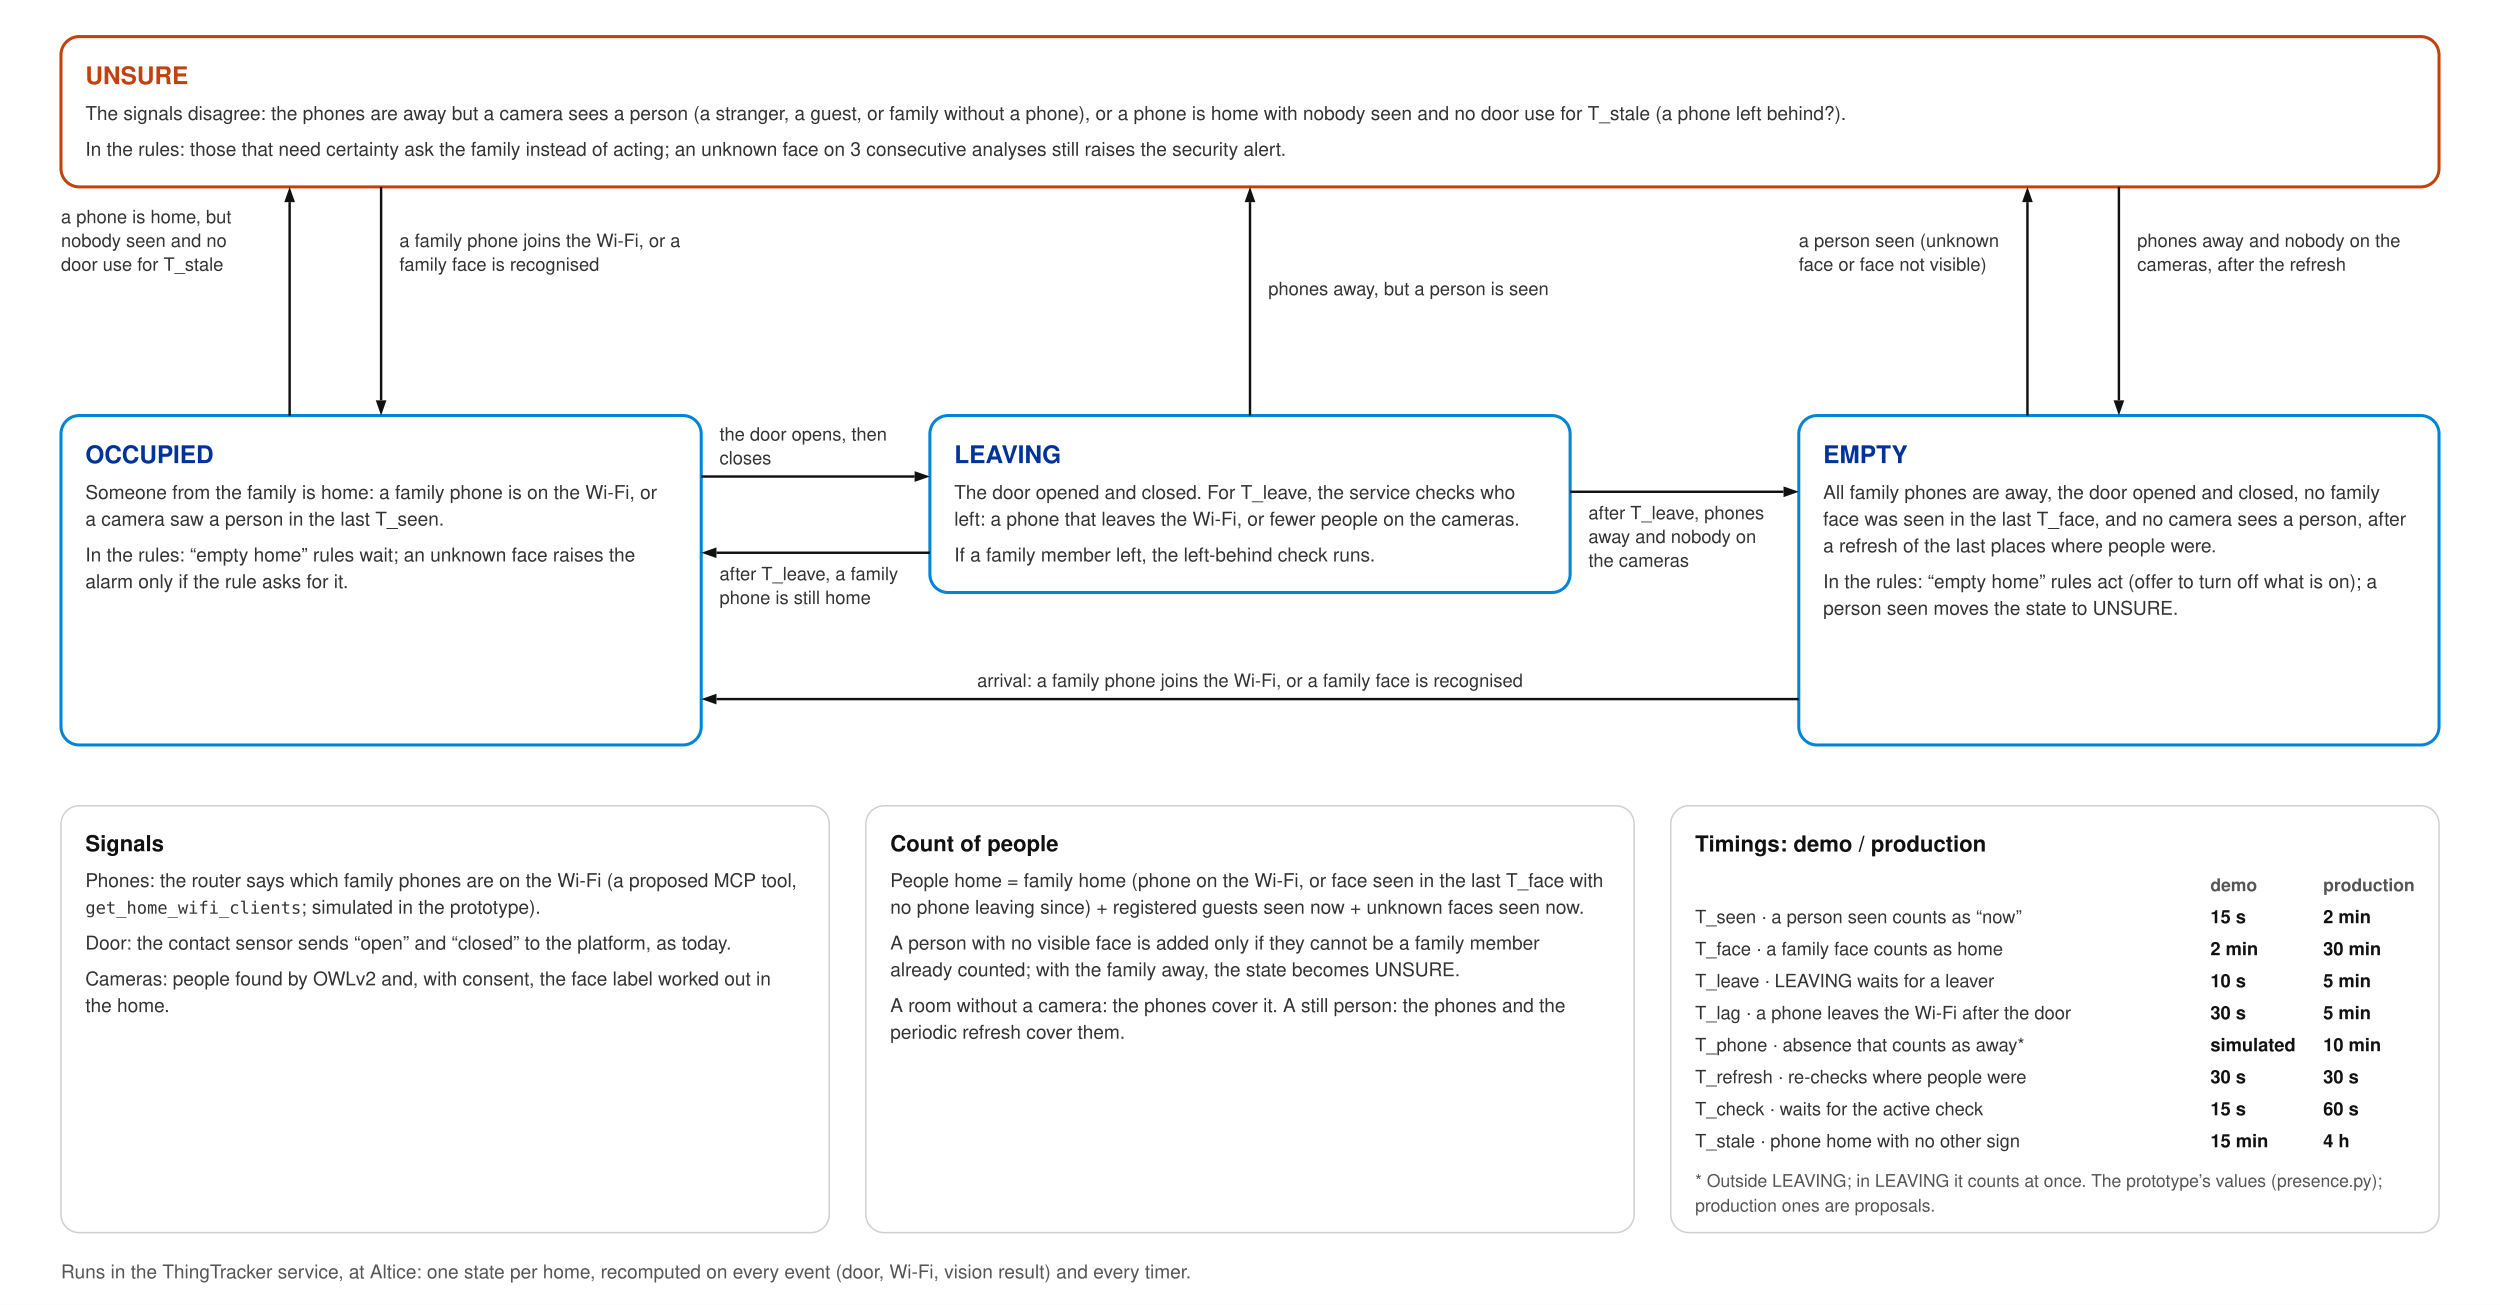
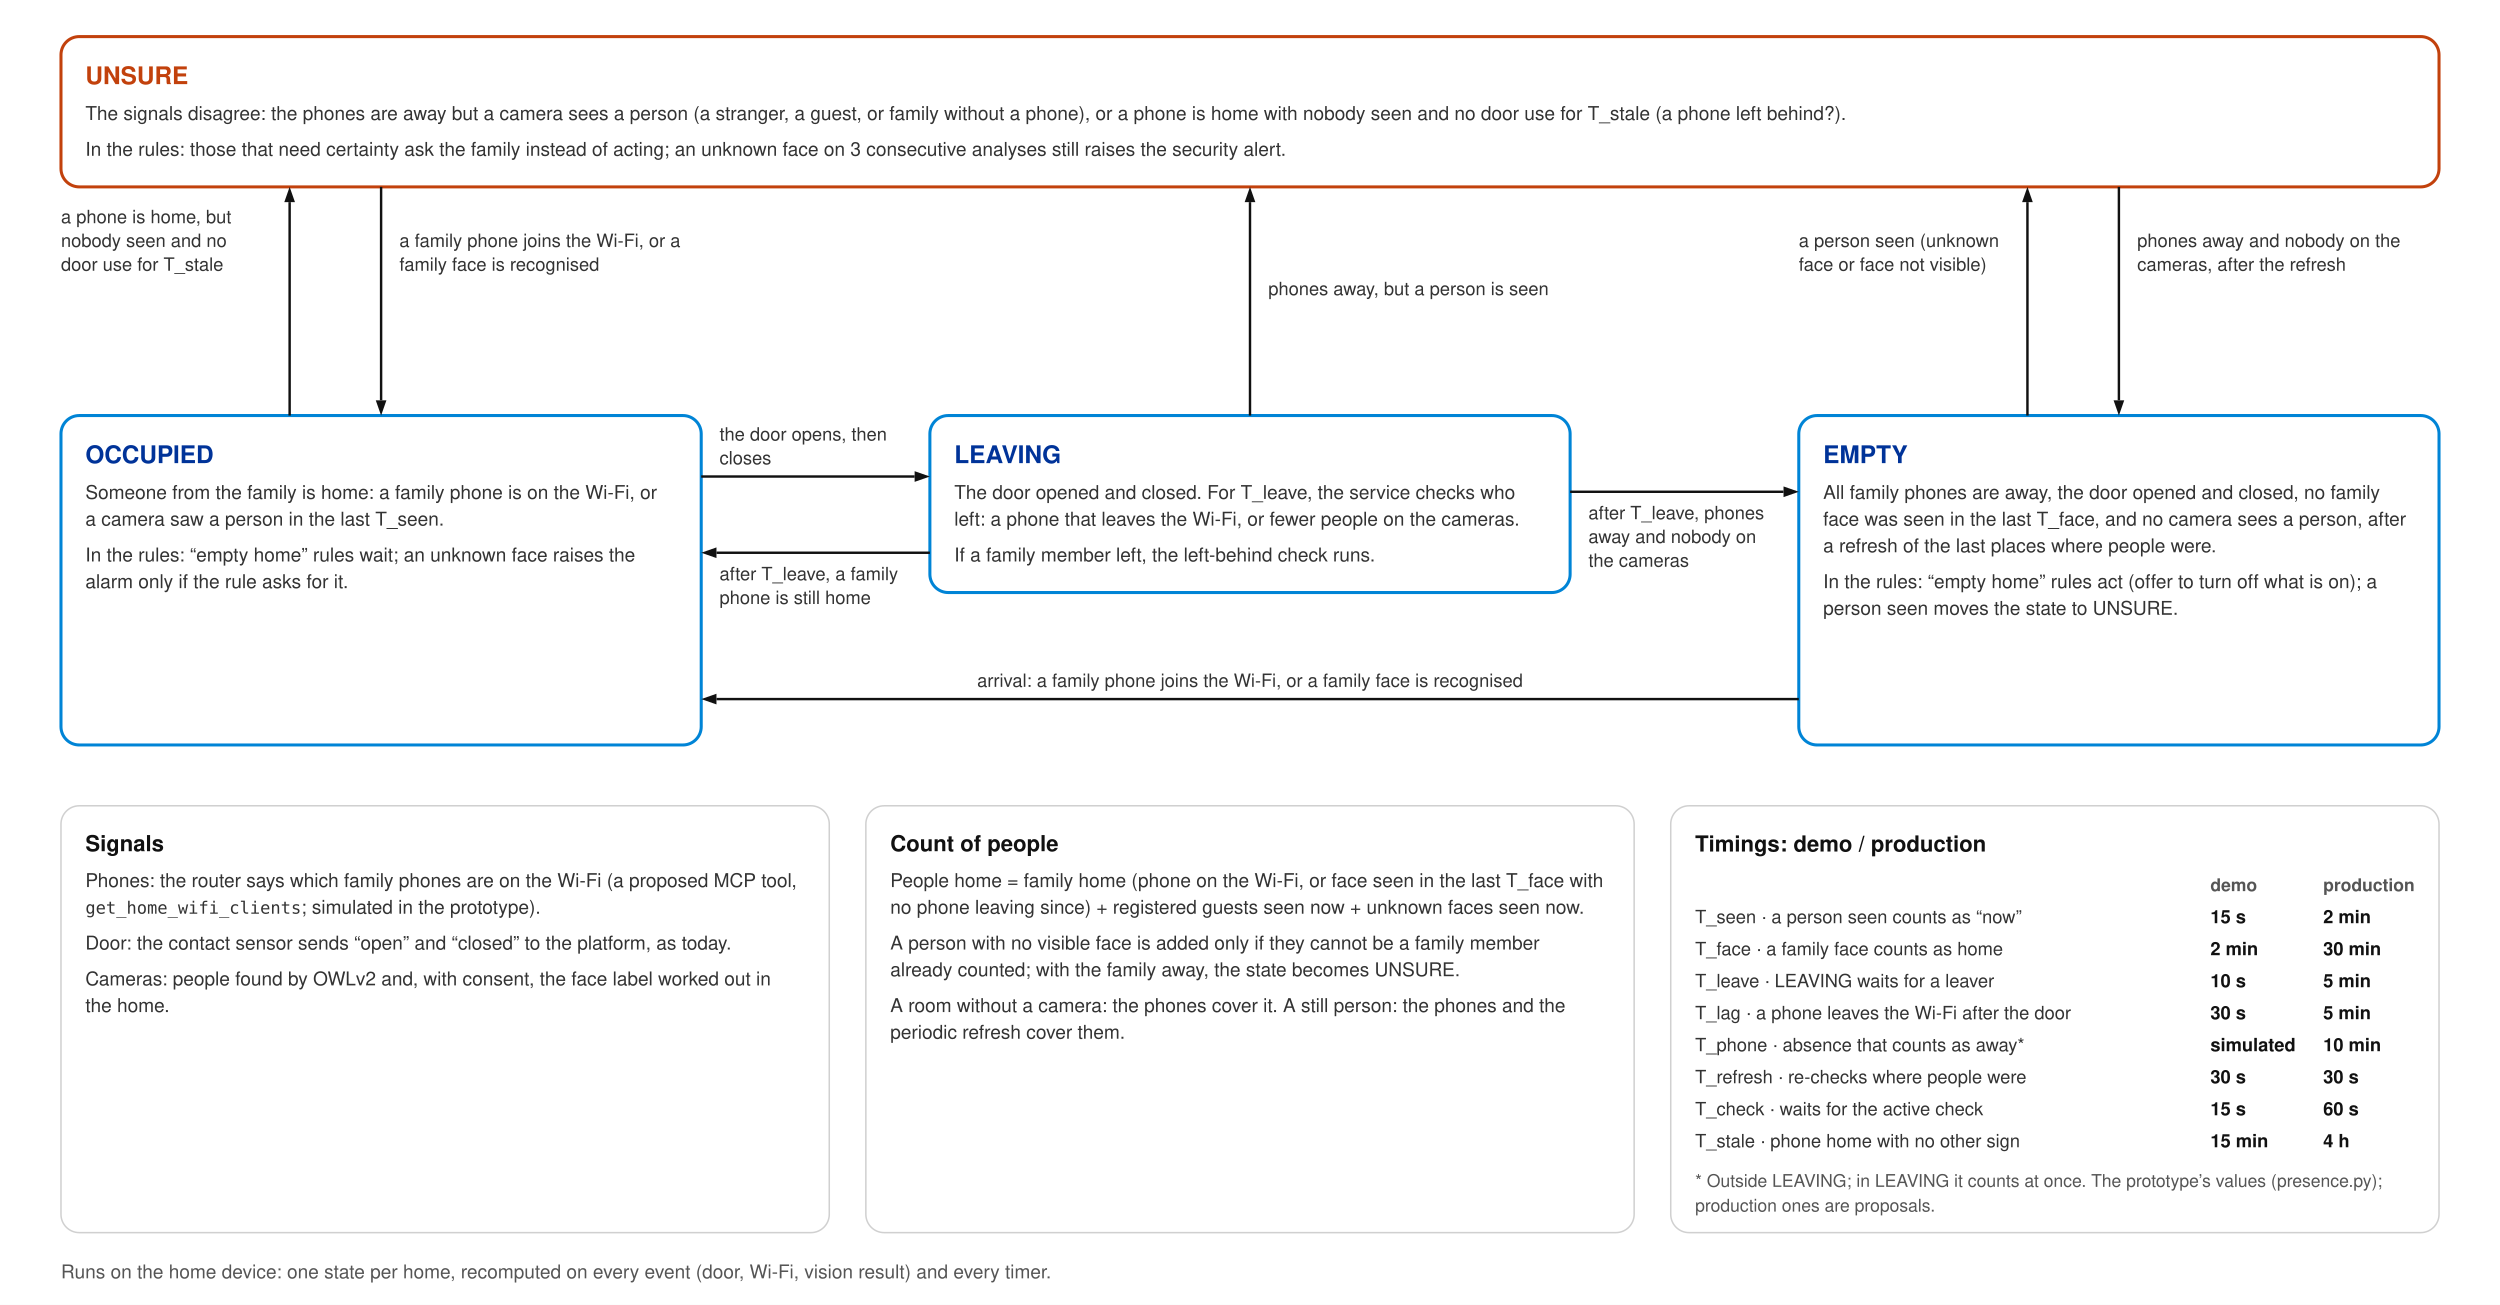
<svg xmlns="http://www.w3.org/2000/svg" viewBox="0 0 1640 856" width="1640" height="856" font-family="Helvetica Neue, Helvetica, Arial, sans-serif" role="img" aria-label="Presence states">
  <defs>
    <marker id="m111111" viewBox="0 0 10 10" refX="0" refY="5" markerUnits="userSpaceOnUse" markerWidth="10" markerHeight="10" orient="auto">
      <path d="M0 1.5 L10 5 L0 8.5 Z" fill="#111111" />
    </marker>
    <marker id="m333333" viewBox="0 0 10 10" refX="0" refY="5" markerUnits="userSpaceOnUse" markerWidth="10" markerHeight="10" orient="auto">
      <path d="M0 1.5 L10 5 L0 8.5 Z" fill="#333333" />
    </marker>
  </defs>
  <rect width="1640" height="856" fill="#FFFFFF" />
  <rect x="40.0" y="24.0" width="1560.0" height="98.6" rx="12" fill="#FFFFFF" stroke="#C2410C" stroke-width="2" />
  <text x="56.0" y="55.2" font-size="16" font-weight="400" fill="#C2410C" text-anchor="start">
    <tspan font-weight="700">UNSURE</tspan>
  </text>
  <text x="56.0" y="78.7" font-size="12.5" font-weight="400" fill="#333333" text-anchor="start">The signals disagree: the phones are away but a camera sees a person (a stranger, a guest, or family without a phone), or a phone is home with nobody seen and no door use for T_stale (a phone left behind?).</text>
  <text x="56.0" y="102.2" font-size="12.5" font-weight="400" fill="#333333" text-anchor="start">In the rules: those that need certainty ask the family instead of acting; an unknown face on 3 consecutive analyses still raises the security alert.</text>
  <rect x="40.0" y="272.6" width="420.0" height="216.1" rx="12" fill="#FFFFFF" stroke="#0084D6" stroke-width="2" />
  <text x="56.0" y="303.8" font-size="16" font-weight="400" fill="#003399" text-anchor="start">
    <tspan font-weight="700">OCCUPIED</tspan>
  </text>
  <text x="56.0" y="327.3" font-size="12.5" font-weight="400" fill="#333333" text-anchor="start">Someone from the family is home: a family phone is on the Wi-Fi, or</text>
  <text x="56.0" y="344.8" font-size="12.5" font-weight="400" fill="#333333" text-anchor="start">a camera saw a person in the last T_seen.</text>
  <text x="56.0" y="368.3" font-size="12.5" font-weight="400" fill="#333333" text-anchor="start">In the rules: “empty home” rules wait; an unknown face raises the</text>
  <text x="56.0" y="385.8" font-size="12.5" font-weight="400" fill="#333333" text-anchor="start">alarm only if the rule asks for it.</text>
  <rect x="610.0" y="272.6" width="420.0" height="116.1" rx="12" fill="#FFFFFF" stroke="#0084D6" stroke-width="2" />
  <text x="626.0" y="303.8" font-size="16" font-weight="400" fill="#003399" text-anchor="start">
    <tspan font-weight="700">LEAVING</tspan>
  </text>
  <text x="626.0" y="327.3" font-size="12.5" font-weight="400" fill="#333333" text-anchor="start">The door opened and closed. For T_leave, the service checks who</text>
  <text x="626.0" y="344.8" font-size="12.5" font-weight="400" fill="#333333" text-anchor="start">left: a phone that leaves the Wi-Fi, or fewer people on the cameras.</text>
  <text x="626.0" y="368.3" font-size="12.5" font-weight="400" fill="#333333" text-anchor="start">If a family member left, the left-behind check runs.</text>
  <rect x="1180.0" y="272.6" width="420.0" height="216.1" rx="12" fill="#FFFFFF" stroke="#0084D6" stroke-width="2" />
  <text x="1196.0" y="303.8" font-size="16" font-weight="400" fill="#003399" text-anchor="start">
    <tspan font-weight="700">EMPTY</tspan>
  </text>
  <text x="1196.0" y="327.3" font-size="12.5" font-weight="400" fill="#333333" text-anchor="start">All family phones are away, the door opened and closed, no family</text>
  <text x="1196.0" y="344.8" font-size="12.5" font-weight="400" fill="#333333" text-anchor="start">face was seen in the last T_face, and no camera sees a person, after</text>
  <text x="1196.0" y="362.3" font-size="12.5" font-weight="400" fill="#333333" text-anchor="start">a refresh of the last places where people were.</text>
  <text x="1196.0" y="385.8" font-size="12.5" font-weight="400" fill="#333333" text-anchor="start">In the rules: “empty home” rules act (offer to turn off what is on); a</text>
  <text x="1196.0" y="403.3" font-size="12.5" font-weight="400" fill="#333333" text-anchor="start">person seen moves the state to UNSURE.</text>
  <path d="M460.0 312.6 H600.0" fill="none" stroke="#111111" stroke-width="1.6" marker-end="url(#m111111)" />
  <text x="472.0" y="289.0" font-size="12" font-weight="400" fill="#333333" text-anchor="start">the door opens, then</text>
  <text x="472.0" y="304.6" font-size="12" font-weight="400" fill="#333333" text-anchor="start">closes</text>
  <path d="M610.0 362.6 H470.0" fill="none" stroke="#111111" stroke-width="1.6" marker-end="url(#m111111)" />
  <text x="472.0" y="380.6" font-size="12" font-weight="400" fill="#333333" text-anchor="start">after T_leave, a family</text>
  <text x="472.0" y="396.2" font-size="12" font-weight="400" fill="#333333" text-anchor="start">phone is still home</text>
  <path d="M1030.0 322.6 H1170.0" fill="none" stroke="#111111" stroke-width="1.6" marker-end="url(#m111111)" />
  <text x="1042.0" y="340.6" font-size="12" font-weight="400" fill="#333333" text-anchor="start">after T_leave, phones</text>
  <text x="1042.0" y="356.2" font-size="12" font-weight="400" fill="#333333" text-anchor="start">away and nobody on</text>
  <text x="1042.0" y="371.8" font-size="12" font-weight="400" fill="#333333" text-anchor="start">the cameras</text>
  <path d="M1180.0 458.6 H470.0" fill="none" stroke="#111111" stroke-width="1.6" marker-end="url(#m111111)" />
  <text x="820.0" y="450.6" font-size="12" font-weight="400" fill="#333333" text-anchor="middle">arrival: a family phone joins the Wi-Fi, or a family face is recognised</text>
  <path d="M190.0 272.6 V132.6" fill="none" stroke="#111111" stroke-width="1.6" marker-end="url(#m111111)" />
  <text x="40.0" y="146.4" font-size="12" font-weight="400" fill="#333333" text-anchor="start">a phone is home, but</text>
  <text x="40.0" y="162.0" font-size="12" font-weight="400" fill="#333333" text-anchor="start">nobody seen and no</text>
  <text x="40.0" y="177.6" font-size="12" font-weight="400" fill="#333333" text-anchor="start">door use for T_stale</text>
  <path d="M250.0 122.6 V262.6" fill="none" stroke="#111111" stroke-width="1.6" marker-end="url(#m111111)" />
  <text x="262.0" y="162.0" font-size="12" font-weight="400" fill="#333333" text-anchor="start">a family phone joins the Wi-Fi, or a</text>
  <text x="262.0" y="177.6" font-size="12" font-weight="400" fill="#333333" text-anchor="start">family face is recognised</text>
  <path d="M820.0 272.6 V132.6" fill="none" stroke="#111111" stroke-width="1.6" marker-end="url(#m111111)" />
  <text x="832.0" y="193.6" font-size="12" font-weight="400" fill="#333333" text-anchor="start">phones away, but a person is seen</text>
  <path d="M1330.0 272.6 V132.6" fill="none" stroke="#111111" stroke-width="1.6" marker-end="url(#m111111)" />
  <text x="1180.0" y="162.0" font-size="12" font-weight="400" fill="#333333" text-anchor="start">a person seen (unknown</text>
  <text x="1180.0" y="177.6" font-size="12" font-weight="400" fill="#333333" text-anchor="start">face or face not visible)</text>
  <path d="M1390.0 122.6 V262.6" fill="none" stroke="#111111" stroke-width="1.6" marker-end="url(#m111111)" />
  <text x="1402.0" y="162.0" font-size="12" font-weight="400" fill="#333333" text-anchor="start">phones away and nobody on the</text>
  <text x="1402.0" y="177.6" font-size="12" font-weight="400" fill="#333333" text-anchor="start">cameras, after the refresh</text>
  <rect x="40.0" y="528.6" width="504.0" height="280.0" rx="12" fill="#FFFFFF" stroke="#D0D0D0" stroke-width="1.0" />
  <text x="56.0" y="558.4" font-size="14.5" font-weight="400" fill="#111111" text-anchor="start">
    <tspan font-weight="700">Signals</tspan>
  </text>
  <text x="56.0" y="581.9" font-size="12.5" font-weight="400" fill="#333333" text-anchor="start">Phones: the router says which family phones are on the Wi-Fi (a proposed MCP tool,</text>
  <text x="56.0" y="599.4" font-size="12.5" font-weight="400" fill="#333333" text-anchor="start">
    <tspan font-family="Menlo, monospace" font-size="11.2">get_home_wifi_clients</tspan>; simulated in the prototype).</text>
  <text x="56.0" y="622.9" font-size="12.5" font-weight="400" fill="#333333" text-anchor="start">Door: the contact sensor sends “open” and “closed” to the platform, as today.</text>
  <text x="56.0" y="646.4" font-size="12.5" font-weight="400" fill="#333333" text-anchor="start">Cameras: people found by OWLv2 and, with consent, the face label worked out in</text>
  <text x="56.0" y="663.9" font-size="12.5" font-weight="400" fill="#333333" text-anchor="start">the home.</text>
  <rect x="568.0" y="528.6" width="504.0" height="280.0" rx="12" fill="#FFFFFF" stroke="#D0D0D0" stroke-width="1.0" />
  <text x="584.0" y="558.4" font-size="14.5" font-weight="400" fill="#111111" text-anchor="start">
    <tspan font-weight="700">Count of people</tspan>
  </text>
  <text x="584.0" y="581.9" font-size="12.5" font-weight="400" fill="#333333" text-anchor="start">People home = family home (phone on the Wi-Fi, or face seen in the last T_face with</text>
  <text x="584.0" y="599.4" font-size="12.5" font-weight="400" fill="#333333" text-anchor="start">no phone leaving since) + registered guests seen now + unknown faces seen now.</text>
  <text x="584.0" y="622.9" font-size="12.5" font-weight="400" fill="#333333" text-anchor="start">A person with no visible face is added only if they cannot be a family member</text>
  <text x="584.0" y="640.4" font-size="12.5" font-weight="400" fill="#333333" text-anchor="start">already counted; with the family away, the state becomes UNSURE.</text>
  <text x="584.0" y="663.9" font-size="12.5" font-weight="400" fill="#333333" text-anchor="start">A room without a camera: the phones cover it. A still person: the phones and the</text>
  <text x="584.0" y="681.4" font-size="12.5" font-weight="400" fill="#333333" text-anchor="start">periodic refresh cover them.</text>
  <rect x="1096.0" y="528.6" width="504.0" height="280.0" rx="12" fill="#FFFFFF" stroke="#D0D0D0" stroke-width="1.0" />
  <text x="1112.0" y="558.6" font-size="14.5" font-weight="400" fill="#111111" text-anchor="start">
    <tspan font-weight="700">Timings: demo / production</tspan>
  </text>
  <text x="1450.0" y="584.6" font-size="11.5" font-weight="400" fill="#555555" text-anchor="start">
    <tspan font-weight="700">demo</tspan>
  </text>
  <text x="1524.0" y="584.6" font-size="11.5" font-weight="400" fill="#555555" text-anchor="start">
    <tspan font-weight="700">production</tspan>
  </text>
  <text x="1112.0" y="605.6" font-size="12" font-weight="400" fill="#333333" text-anchor="start">T_seen · a person seen counts as “now”</text>
  <text x="1450.0" y="605.6" font-size="12" font-weight="400" fill="#111111" text-anchor="start">
    <tspan font-weight="700">15 s</tspan>
  </text>
  <text x="1524.0" y="605.6" font-size="12" font-weight="400" fill="#111111" text-anchor="start">
    <tspan font-weight="700">2 min</tspan>
  </text>
  <text x="1112.0" y="626.6" font-size="12" font-weight="400" fill="#333333" text-anchor="start">T_face · a family face counts as home</text>
  <text x="1450.0" y="626.6" font-size="12" font-weight="400" fill="#111111" text-anchor="start">
    <tspan font-weight="700">2 min</tspan>
  </text>
  <text x="1524.0" y="626.6" font-size="12" font-weight="400" fill="#111111" text-anchor="start">
    <tspan font-weight="700">30 min</tspan>
  </text>
  <text x="1112.0" y="647.6" font-size="12" font-weight="400" fill="#333333" text-anchor="start">T_leave · LEAVING waits for a leaver</text>
  <text x="1450.0" y="647.6" font-size="12" font-weight="400" fill="#111111" text-anchor="start">
    <tspan font-weight="700">10 s</tspan>
  </text>
  <text x="1524.0" y="647.6" font-size="12" font-weight="400" fill="#111111" text-anchor="start">
    <tspan font-weight="700">5 min</tspan>
  </text>
  <text x="1112.0" y="668.6" font-size="12" font-weight="400" fill="#333333" text-anchor="start">T_lag · a phone leaves the Wi-Fi after the door</text>
  <text x="1450.0" y="668.6" font-size="12" font-weight="400" fill="#111111" text-anchor="start">
    <tspan font-weight="700">30 s</tspan>
  </text>
  <text x="1524.0" y="668.6" font-size="12" font-weight="400" fill="#111111" text-anchor="start">
    <tspan font-weight="700">5 min</tspan>
  </text>
  <text x="1112.0" y="689.6" font-size="12" font-weight="400" fill="#333333" text-anchor="start">T_phone · absence that counts as away*</text>
  <text x="1450.0" y="689.6" font-size="12" font-weight="400" fill="#111111" text-anchor="start">
    <tspan font-weight="700">simulated</tspan>
  </text>
  <text x="1524.0" y="689.6" font-size="12" font-weight="400" fill="#111111" text-anchor="start">
    <tspan font-weight="700">10 min</tspan>
  </text>
  <text x="1112.0" y="710.6" font-size="12" font-weight="400" fill="#333333" text-anchor="start">T_refresh · re-checks where people were</text>
  <text x="1450.0" y="710.6" font-size="12" font-weight="400" fill="#111111" text-anchor="start">
    <tspan font-weight="700">30 s</tspan>
  </text>
  <text x="1524.0" y="710.6" font-size="12" font-weight="400" fill="#111111" text-anchor="start">
    <tspan font-weight="700">30 s</tspan>
  </text>
  <text x="1112.0" y="731.6" font-size="12" font-weight="400" fill="#333333" text-anchor="start">T_check · waits for the active check</text>
  <text x="1450.0" y="731.6" font-size="12" font-weight="400" fill="#111111" text-anchor="start">
    <tspan font-weight="700">15 s</tspan>
  </text>
  <text x="1524.0" y="731.6" font-size="12" font-weight="400" fill="#111111" text-anchor="start">
    <tspan font-weight="700">60 s</tspan>
  </text>
  <text x="1112.0" y="752.6" font-size="12" font-weight="400" fill="#333333" text-anchor="start">T_stale · phone home with no other sign</text>
  <text x="1450.0" y="752.6" font-size="12" font-weight="400" fill="#111111" text-anchor="start">
    <tspan font-weight="700">15 min</tspan>
  </text>
  <text x="1524.0" y="752.6" font-size="12" font-weight="400" fill="#111111" text-anchor="start">
    <tspan font-weight="700">4 h</tspan>
  </text>
  <text x="1112.0" y="778.6" font-size="11.5" font-weight="400" fill="#555555" text-anchor="start">* Outside LEAVING; in LEAVING it counts at once. The prototype’s values (presence.py);</text>
  <text x="1112.0" y="794.8" font-size="11.5" font-weight="400" fill="#555555" text-anchor="start">production ones are proposals.</text>
-   <text x="40.0" y="838.6" font-size="12.5" font-weight="400" fill="#555555" text-anchor="start">Runs in the ThingTracker service, at Altice: one state per home, recomputed on every event (door, Wi-Fi, vision result) and every timer.</text>
+   <text x="40.0" y="838.6" font-size="12.5" font-weight="400" fill="#555555" text-anchor="start">Runs on the home device: one state per home, recomputed on every event (door, Wi-Fi, vision result) and every timer.</text>
</svg>
